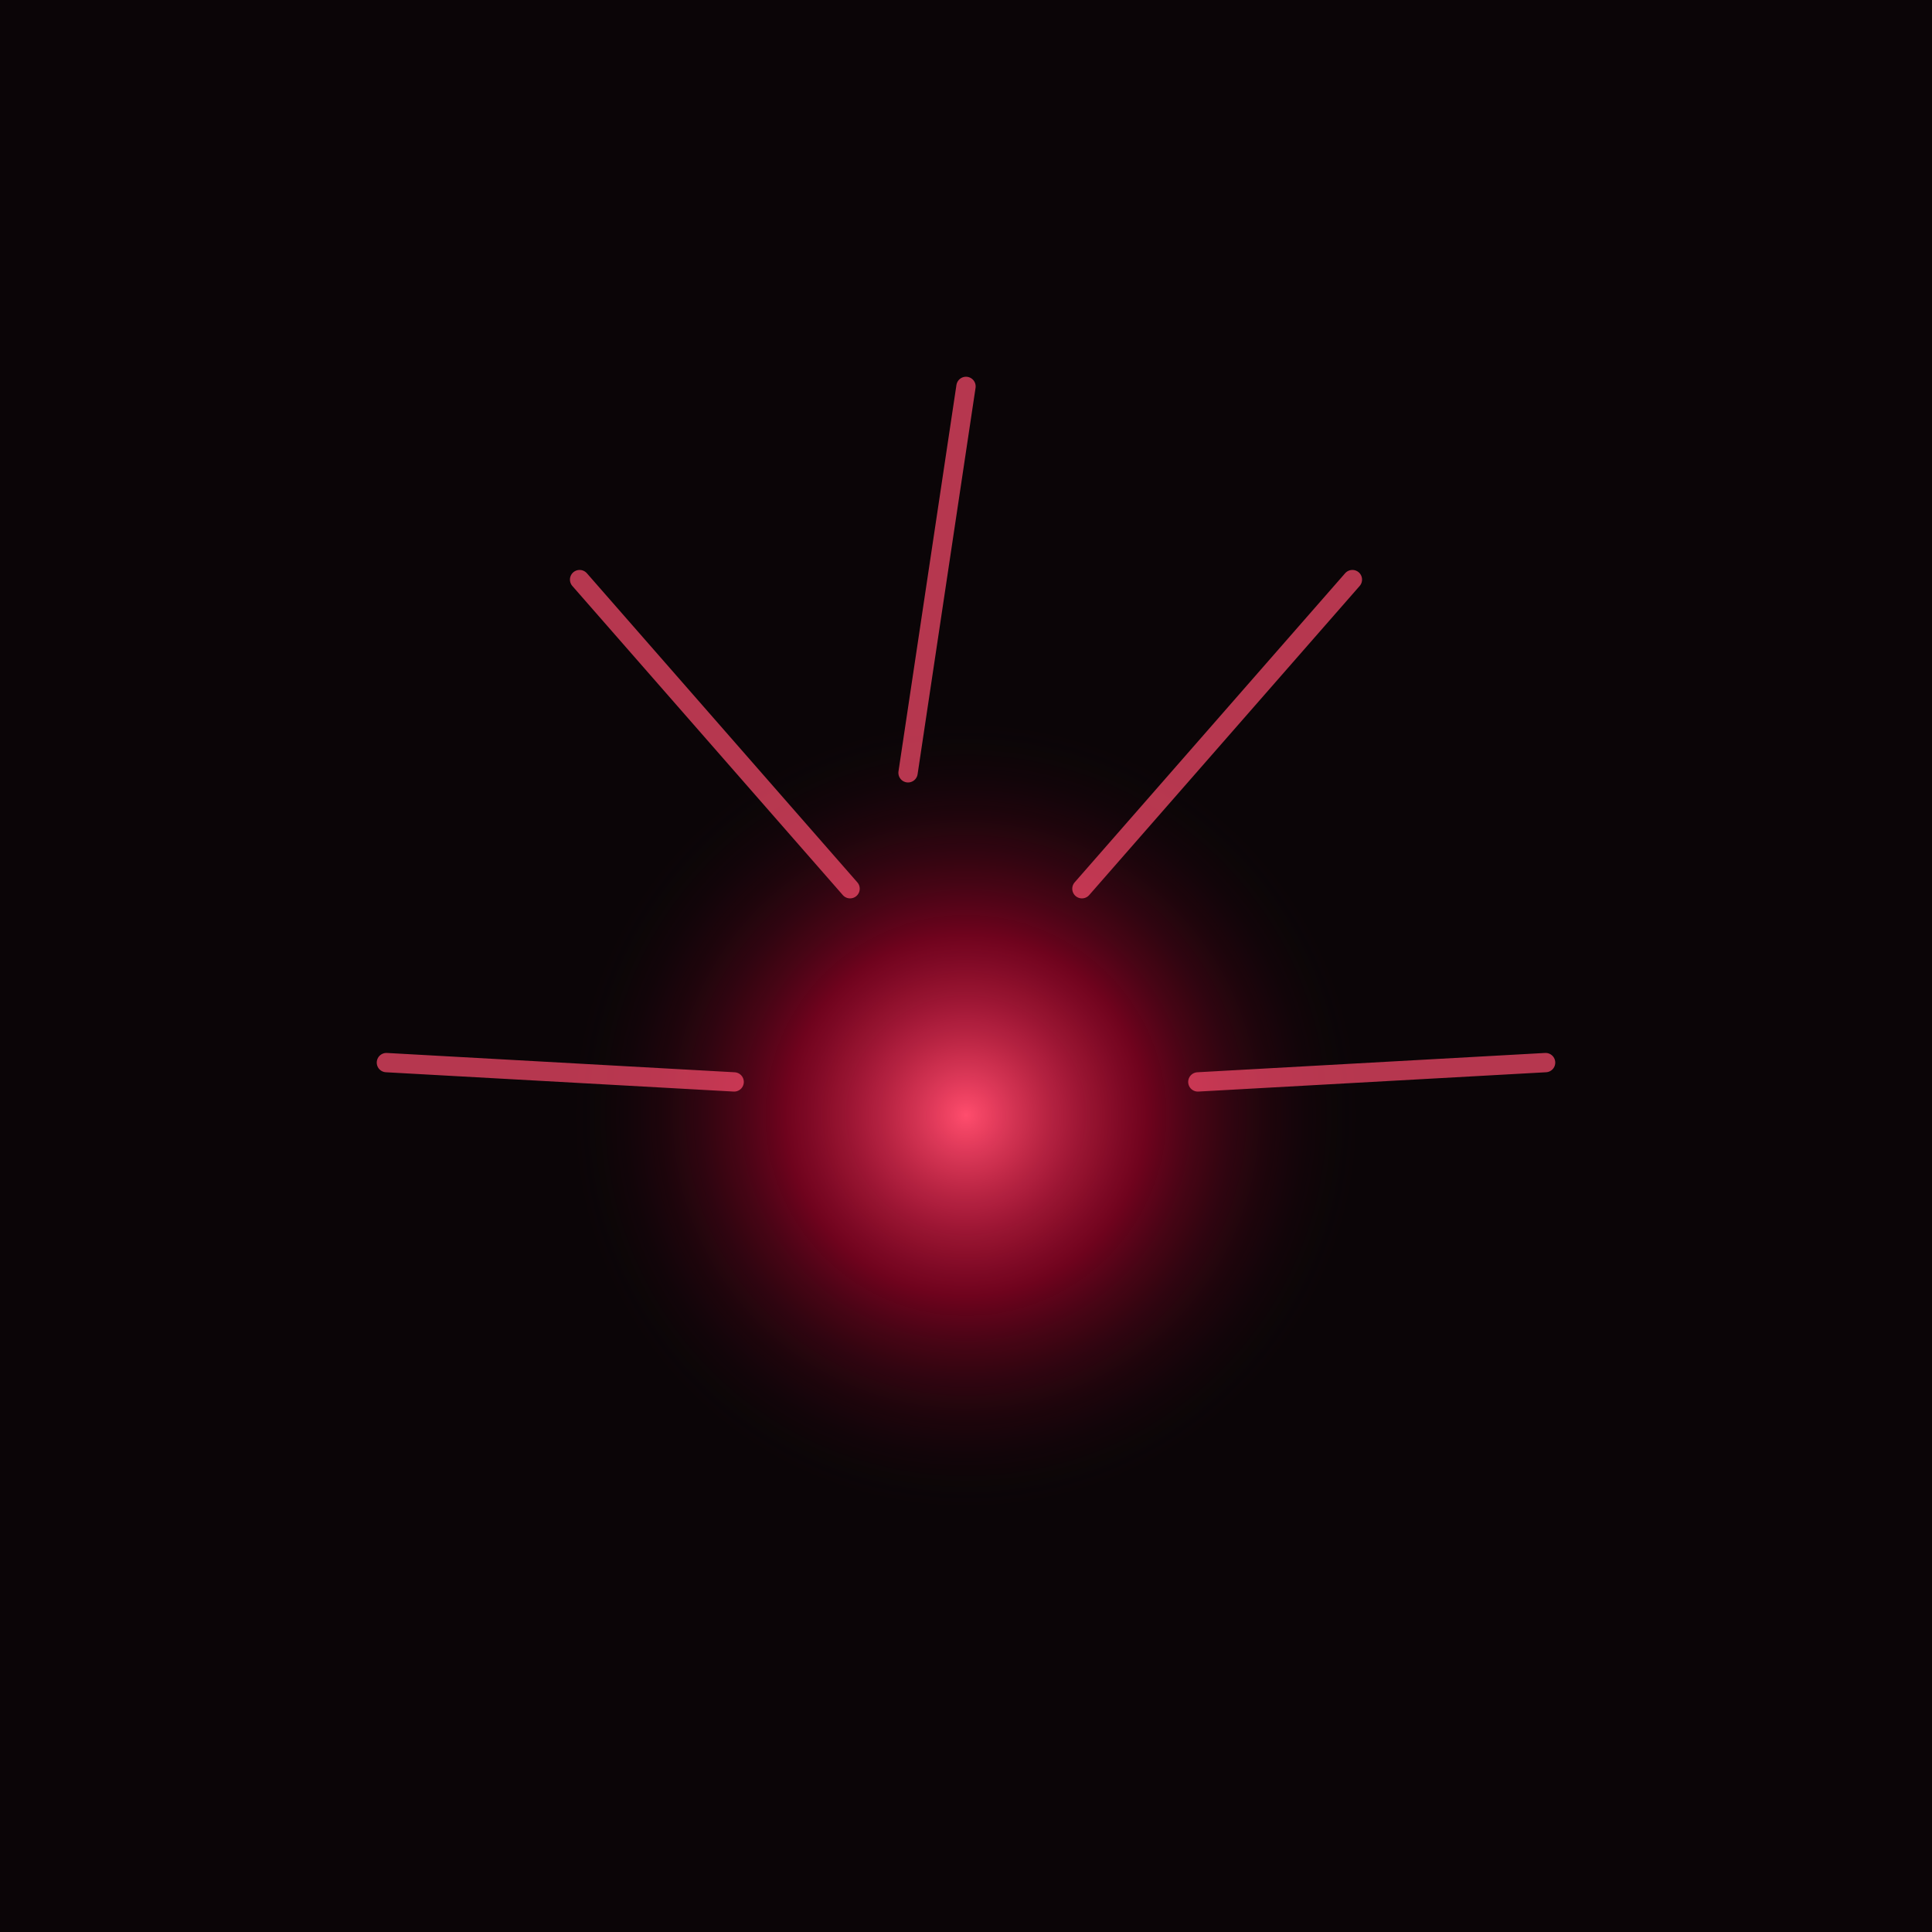
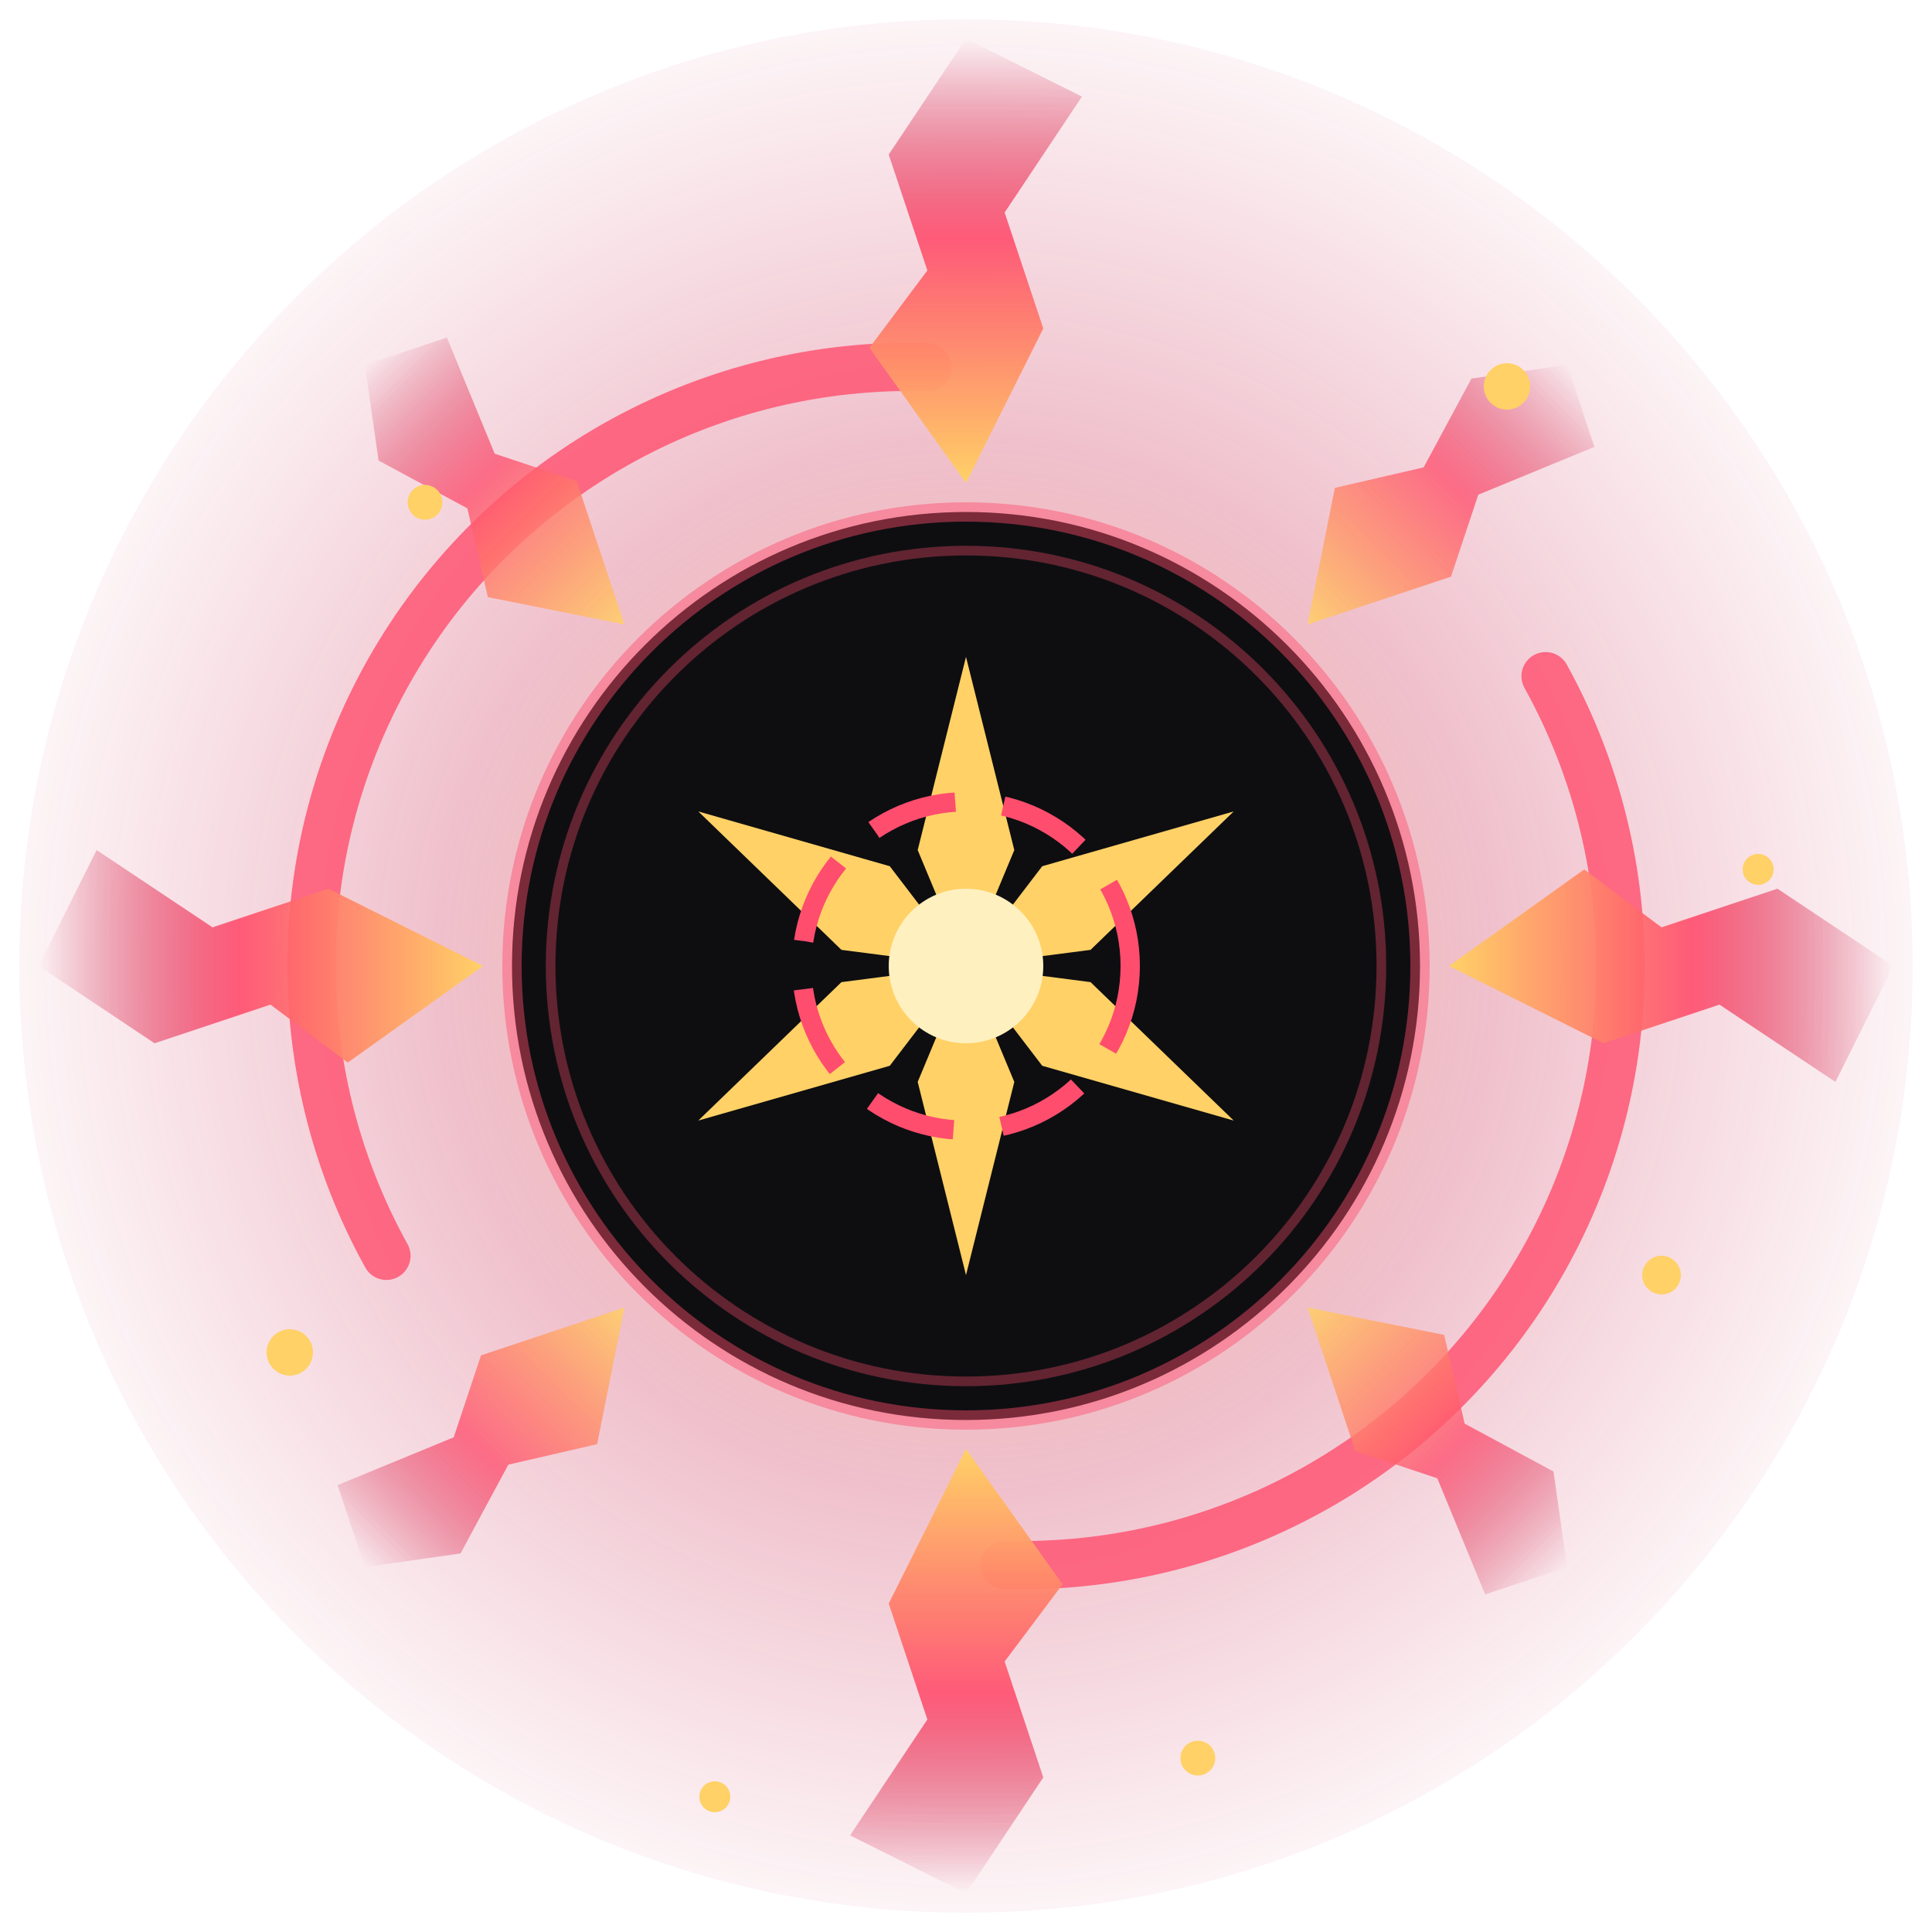
- <svg xmlns="http://www.w3.org/2000/svg" viewBox="0 0 200 200" role="img" aria-label="Red motif: heat against darkness">
+ <svg xmlns="http://www.w3.org/2000/svg" viewBox="0 0 200 200" role="img" aria-label="Red motif: a badge of heat — an ember burst inside a disc, wrapped in a swirl of flame">
  <defs>
-     <radialGradient id="r-burst" cx="50%" cy="55%" r="38%">
-       <stop offset="0%" stop-color="#FF4D6D" stop-opacity="1" />
-       <stop offset="45%" stop-color="#C10230" stop-opacity="0.55" />
-       <stop offset="100%" stop-color="#09090B" stop-opacity="0" />
+     <radialGradient id="r-glow" cx="50%" cy="50%" r="55%">
+       <stop offset="0" stop-color="#ffd166" stop-opacity="0.55" />
+       <stop offset="0.5" stop-color="#c10230" stop-opacity="0.25" />
+       <stop offset="1" stop-color="#c10230" stop-opacity="0" />
    </radialGradient>
+     <linearGradient id="r-tongue" x1="0" y1="1" x2="0" y2="0">
+       <stop offset="0" stop-color="#ffd166" stop-opacity="1" />
+       <stop offset="0.55" stop-color="#ff4d6d" stop-opacity="0.9" />
+       <stop offset="1" stop-color="#c10230" stop-opacity="0" />
+     </linearGradient>
  </defs>
-   <rect width="200" height="200" fill="#0B0507" />
-   <circle cx="100" cy="110" r="55" fill="url(#r-burst)" />
-   <g stroke="#FF4D6D" stroke-width="2" fill="none" opacity="0.7" stroke-linecap="round">
-     <path d="M100 40 L94 80" />
-     <path d="M140 60 L112 92" />
-     <path d="M160 110 L124 112" />
-     <path d="M60 60 L88 92" />
-     <path d="M40 110 L76 112" />
+   <circle cx="100" cy="100" r="98" fill="url(#r-glow)" />
+   <path d="M40 130 A62 62 0 0 1 96 38" fill="none" stroke="#ff4d6d" stroke-width="5" stroke-linecap="round" opacity="0.8" />
+   <path d="M160 70 A62 62 0 0 1 104 162" fill="none" stroke="#ff4d6d" stroke-width="5" stroke-linecap="round" opacity="0.8" />
+   <g fill="url(#r-tongue)">
+     <path d="M100 50 L108 34 L104 22 L112 10 L100 4 L92 16 L96 28 L90 36 Z" />
+     <path d="M100 50 L107 36 L103 28 L108 16 L100 12 L94 20 L97 30 L92 38 Z" transform="rotate(45 100 100)" opacity="0.85" />
+     <path d="M100 50 L108 34 L104 22 L112 10 L100 4 L92 16 L96 28 L90 36 Z" transform="rotate(90 100 100)" />
+     <path d="M100 50 L107 36 L103 28 L108 16 L100 12 L94 20 L97 30 L92 38 Z" transform="rotate(135 100 100)" opacity="0.85" />
+     <path d="M100 50 L108 34 L104 22 L112 10 L100 4 L92 16 L96 28 L90 36 Z" transform="rotate(180 100 100)" />
+     <path d="M100 50 L107 36 L103 28 L108 16 L100 12 L94 20 L97 30 L92 38 Z" transform="rotate(225 100 100)" opacity="0.85" />
+     <path d="M100 50 L108 34 L104 22 L112 10 L100 4 L92 16 L96 28 L90 36 Z" transform="rotate(270 100 100)" />
+     <path d="M100 50 L107 36 L103 28 L108 16 L100 12 L94 20 L97 30 L92 38 Z" transform="rotate(315 100 100)" opacity="0.85" />
  </g>
+   <g fill="#ffd166">
+     <circle cx="156" cy="40" r="2.4" />
+     <circle cx="44" cy="52" r="1.8" />
+     <circle cx="172" cy="132" r="2" />
+     <circle cx="30" cy="140" r="2.4" />
+     <circle cx="124" cy="182" r="1.8" />
+     <circle cx="74" cy="186" r="1.6" />
+     <circle cx="182" cy="90" r="1.6" />
+   </g>
+   <circle cx="100" cy="100" r="47" fill="#0e0e11" stroke="#ff4d6d" stroke-opacity="0.45" stroke-width="2" />
+   <circle cx="100" cy="100" r="43" fill="none" stroke="#ff4d6d" stroke-width="1" opacity="0.35" />
+   <g fill="#ffd166">
+     <path d="M100 100 L95 88 L100 68 L105 88 Z" />
+     <path d="M100 100 L95 88 L100 68 L105 88 Z" transform="rotate(60 100 100)" />
+     <path d="M100 100 L95 88 L100 68 L105 88 Z" transform="rotate(120 100 100)" />
+     <path d="M100 100 L95 88 L100 68 L105 88 Z" transform="rotate(180 100 100)" />
+     <path d="M100 100 L95 88 L100 68 L105 88 Z" transform="rotate(240 100 100)" />
+     <path d="M100 100 L95 88 L100 68 L105 88 Z" transform="rotate(300 100 100)" />
+   </g>
+   <circle cx="100" cy="100" r="17" fill="none" stroke="#ff4d6d" stroke-width="2" stroke-dasharray="9 5" />
+   <circle cx="100" cy="100" r="8" fill="#fff0c0" />
</svg>
